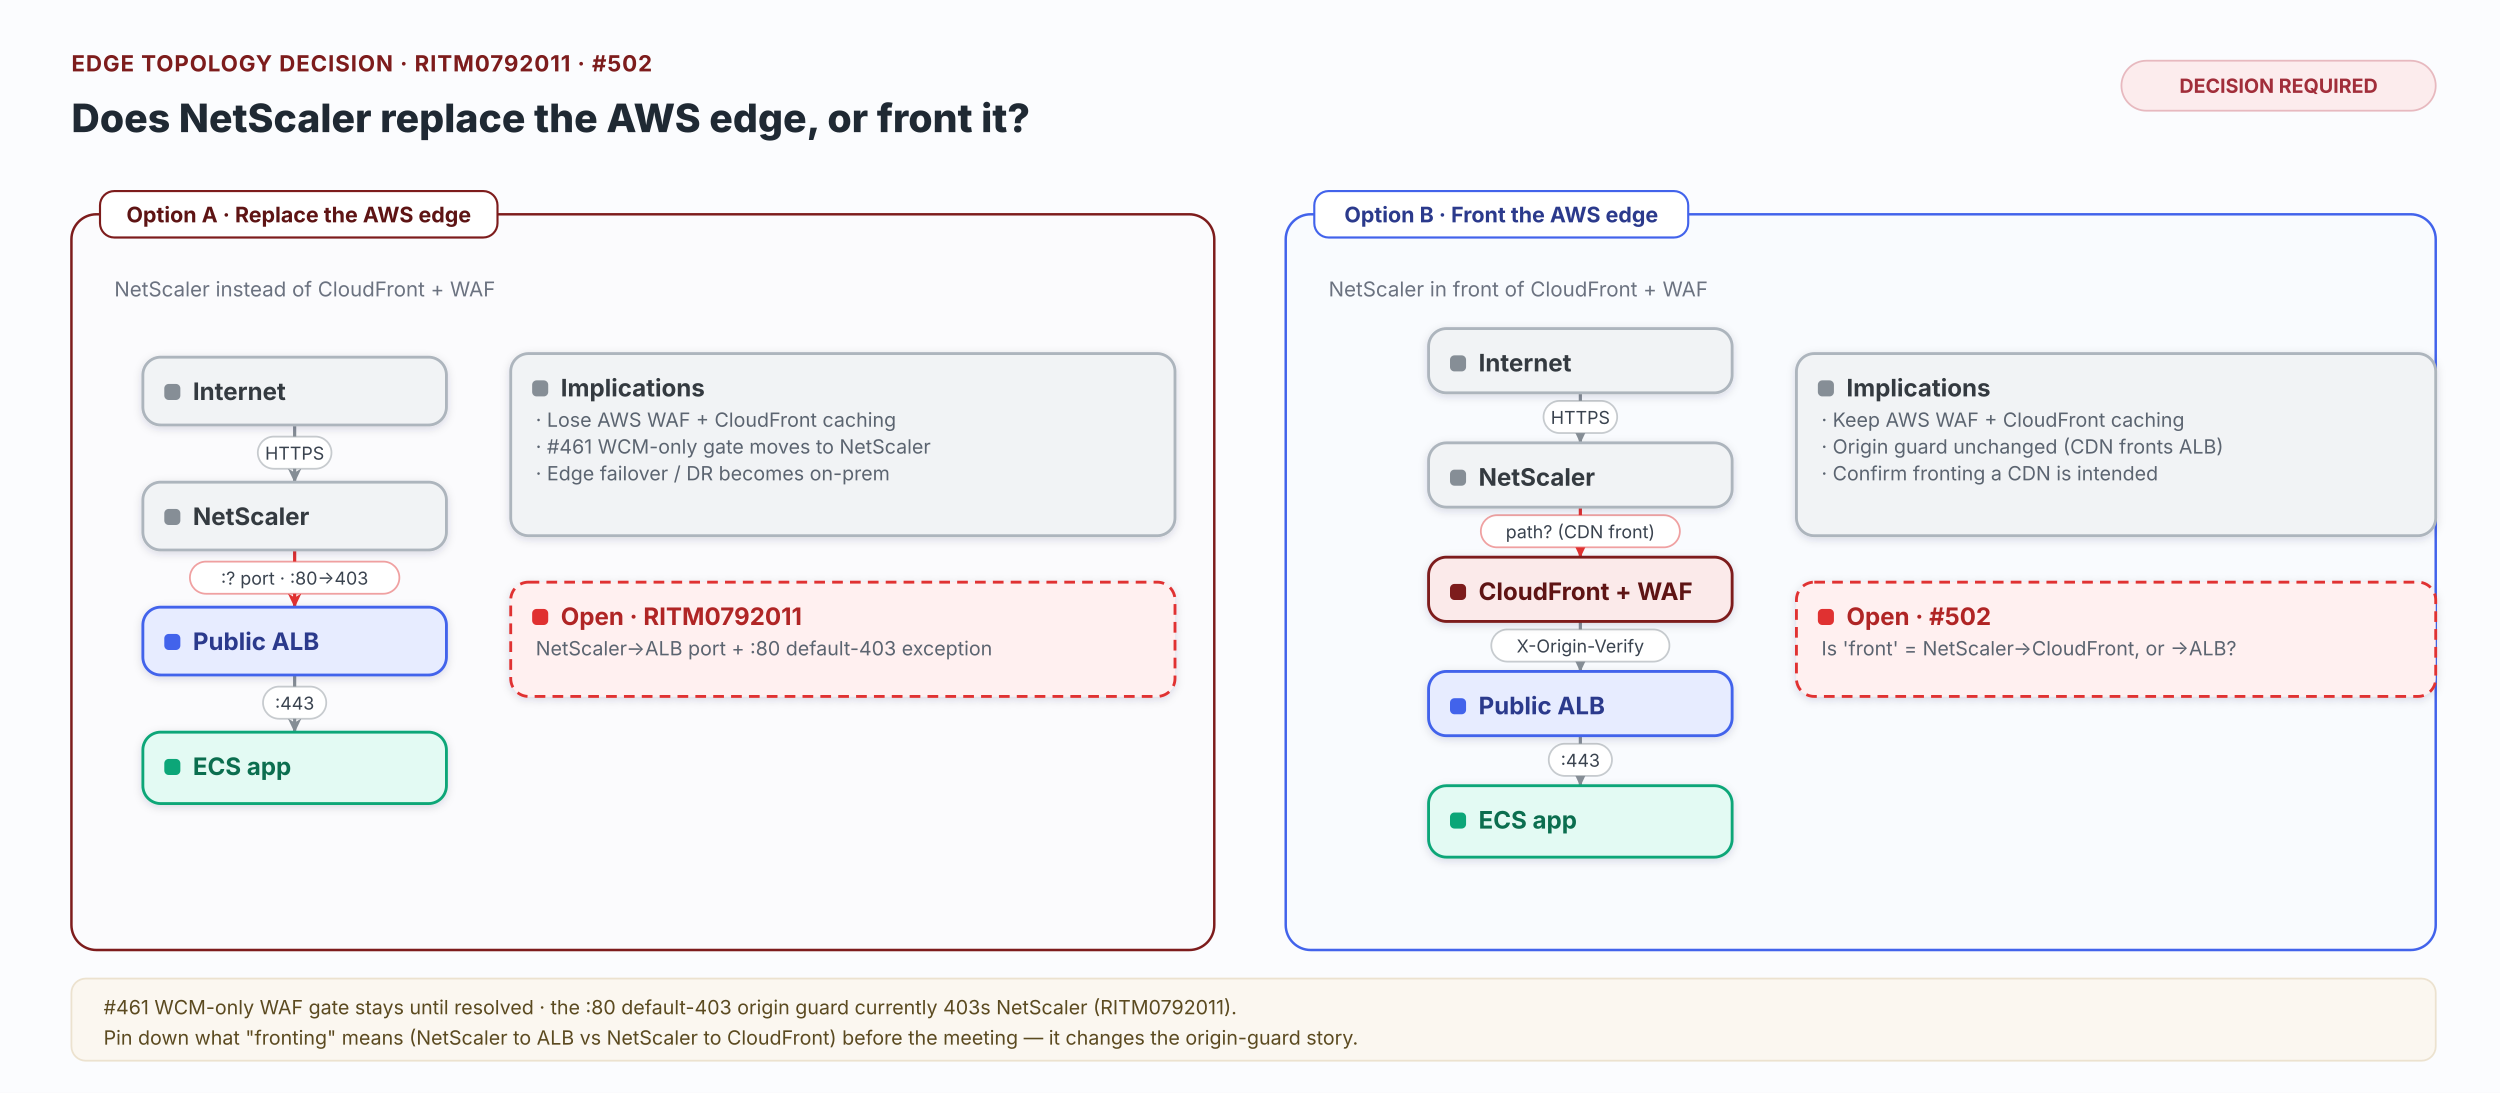
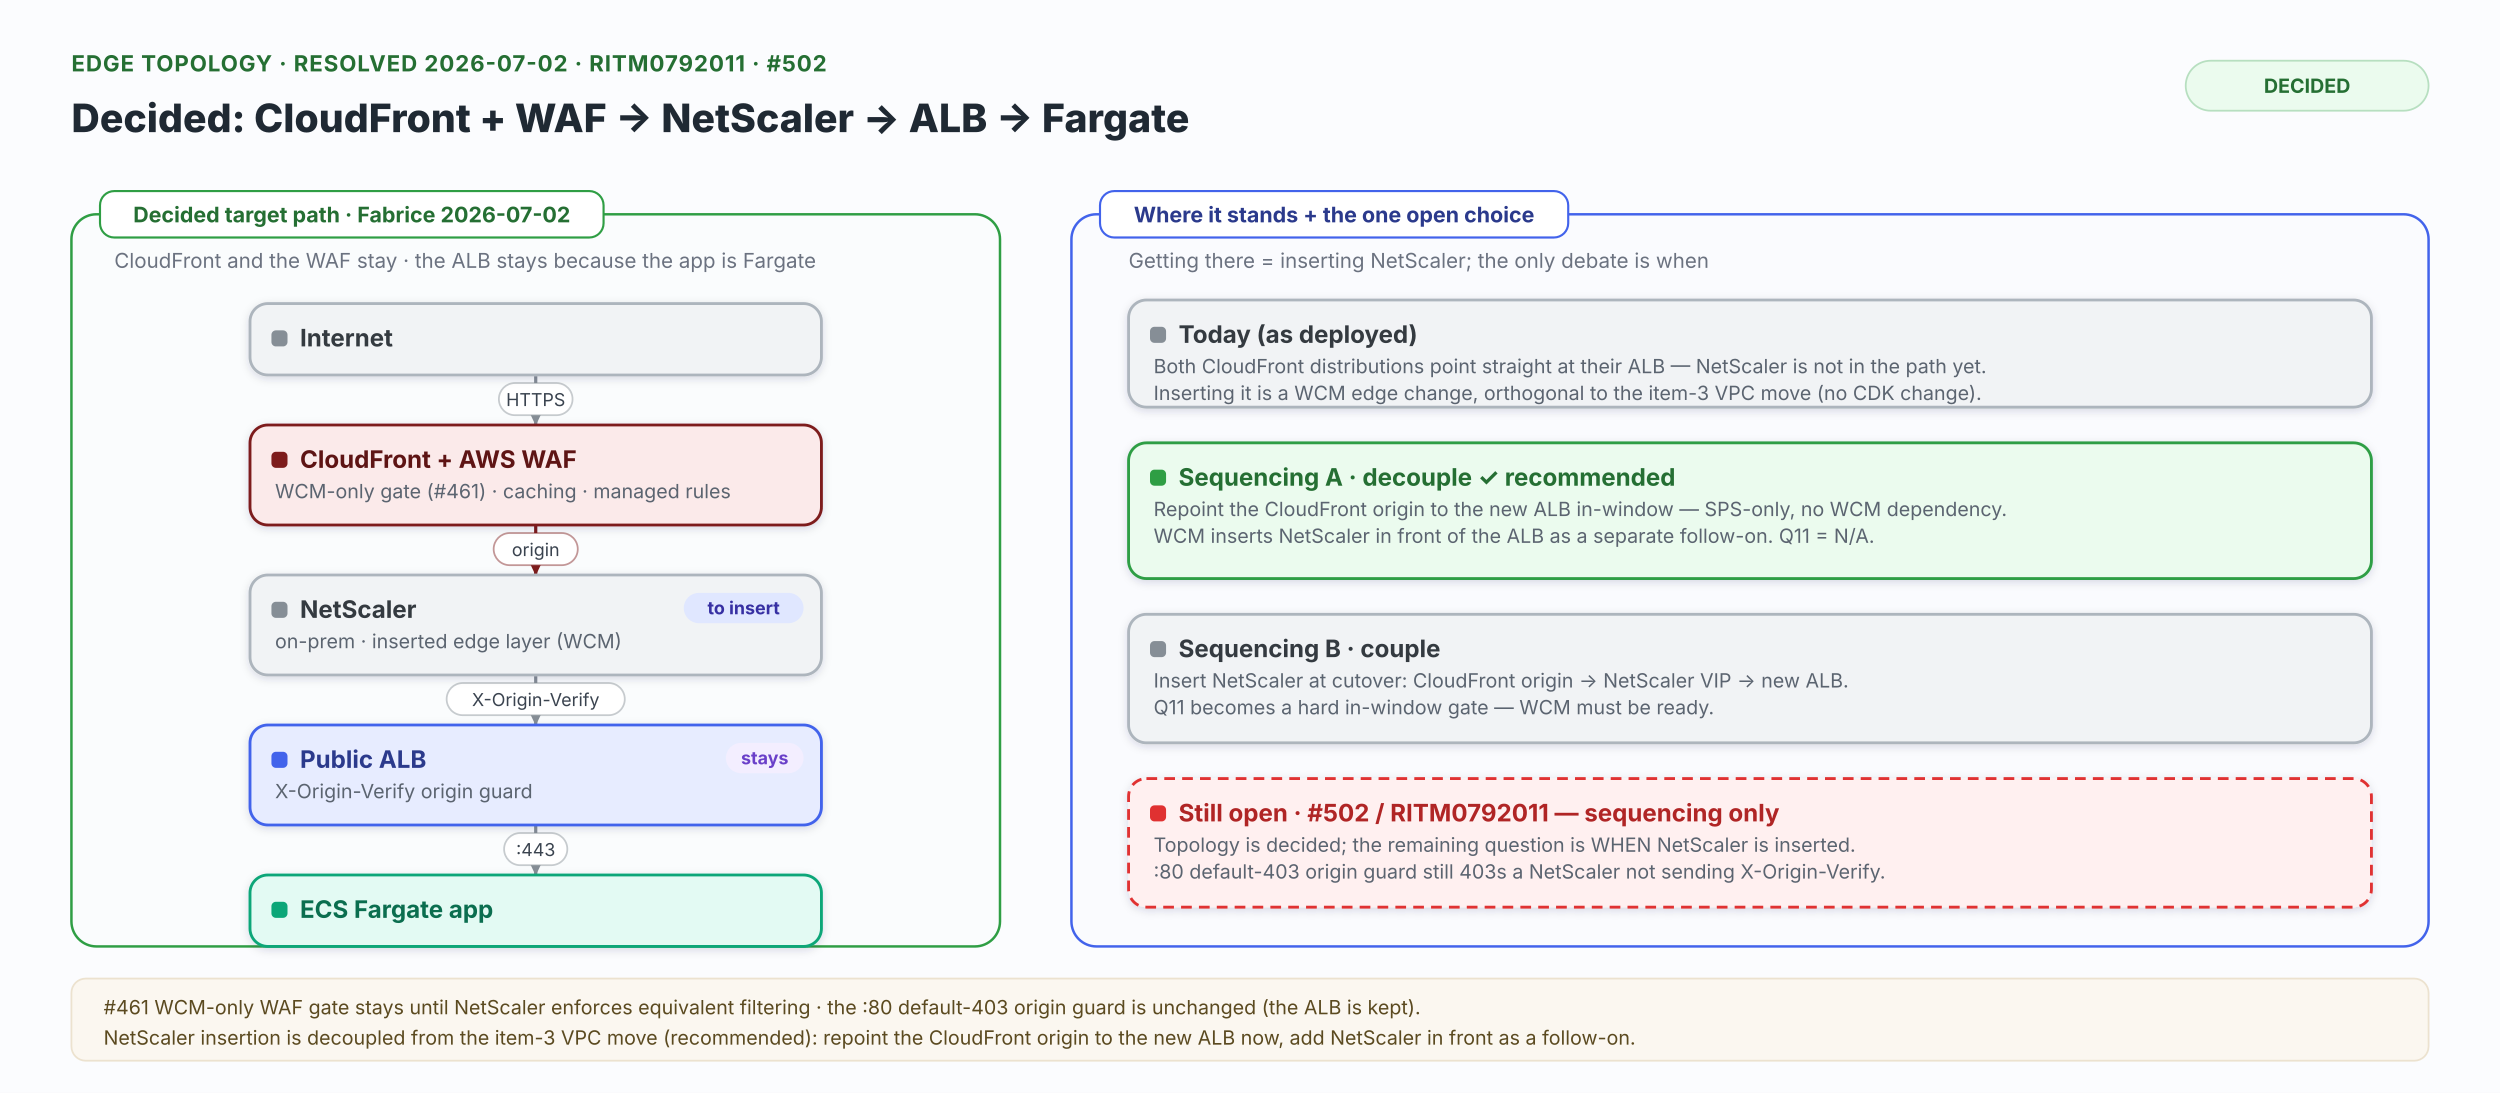
<svg xmlns="http://www.w3.org/2000/svg" viewBox="0 0 1400 612" width="1400" height="612" font-family="Inter,-apple-system,Segoe UI,Helvetica,Arial,sans-serif">
  <rect width="100%" height="100%" fill="#fbfcfe" />
  <defs>
    <filter id="sh" x="-25%" y="-25%" width="150%" height="150%">
      <feDropShadow dx="0" dy="1.4" stdDeviation="2.4" flood-color="#0b1f3a" flood-opacity="0.14" />
    </filter>
    <marker id="mGray" viewBox="0 0 10 10" refX="9" refY="5" markerWidth="9" markerHeight="9" markerUnits="userSpaceOnUse" orient="auto-start-reverse">
      <path d="M0.5,0.8 L9.4,5 L0.5,9.2 L3,5 Z" fill="#868e96" />
    </marker>
    <marker id="mMaroon" viewBox="0 0 10 10" refX="9" refY="5" markerWidth="9" markerHeight="9" markerUnits="userSpaceOnUse" orient="auto-start-reverse">
      <path d="M0.5,0.8 L9.4,5 L0.5,9.2 L3,5 Z" fill="#7d1c1c" />
    </marker>
    <marker id="mRed" viewBox="0 0 10 10" refX="9" refY="5" markerWidth="9" markerHeight="9" markerUnits="userSpaceOnUse" orient="auto-start-reverse">
      <path d="M0.5,0.8 L9.4,5 L0.5,9.2 L3,5 Z" fill="#e03131" />
    </marker>
    <marker id="mGreen" viewBox="0 0 10 10" refX="9" refY="5" markerWidth="9" markerHeight="9" markerUnits="userSpaceOnUse" orient="auto-start-reverse">
      <path d="M0.5,0.8 L9.4,5 L0.5,9.2 L3,5 Z" fill="#2f9e44" />
    </marker>
    <marker id="mIndigo" viewBox="0 0 10 10" refX="9" refY="5" markerWidth="9" markerHeight="9" markerUnits="userSpaceOnUse" orient="auto-start-reverse">
      <path d="M0.5,0.8 L9.4,5 L0.5,9.2 L3,5 Z" fill="#4263eb" />
    </marker>
    <marker id="mViolet" viewBox="0 0 10 10" refX="9" refY="5" markerWidth="9" markerHeight="9" markerUnits="userSpaceOnUse" orient="auto-start-reverse">
      <path d="M0.5,0.8 L9.4,5 L0.5,9.2 L3,5 Z" fill="#7048e8" />
    </marker>
    <marker id="mAmber" viewBox="0 0 10 10" refX="9" refY="5" markerWidth="9" markerHeight="9" markerUnits="userSpaceOnUse" orient="auto-start-reverse">
      <path d="M0.5,0.8 L9.4,5 L0.5,9.2 L3,5 Z" fill="#f08c00" />
    </marker>
    <marker id="mTeal" viewBox="0 0 10 10" refX="9" refY="5" markerWidth="9" markerHeight="9" markerUnits="userSpaceOnUse" orient="auto-start-reverse">
      <path d="M0.5,0.8 L9.4,5 L0.5,9.2 L3,5 Z" fill="#0ca678" />
    </marker>
  </defs>
-   <rect x="40" y="120" width="640" height="412" rx="14" fill="#fbeaea" fill-opacity="0.06" stroke="#7d1c1c" stroke-width="1.4" />
-   <rect x="720" y="120" width="644" height="412" rx="14" fill="#e7ecff" fill-opacity="0.06" stroke="#4263eb" stroke-width="1.4" />
-   <path d="M165,238 C165,274 165,234 165,270" fill="none" stroke="#868e96" stroke-width="1.8" stroke-linecap="round" marker-end="url(#mGray)" />
-   <path d="M165,308 C165,344 165,304 165,340" fill="none" stroke="#e03131" stroke-width="1.8" stroke-linecap="round" marker-end="url(#mRed)" />
-   <path d="M165,378 C165,414 165,374 165,410" fill="none" stroke="#868e96" stroke-width="1.8" stroke-linecap="round" marker-end="url(#mGray)" />
-   <path d="M885,220 C885,256 885,212 885,248" fill="none" stroke="#868e96" stroke-width="1.8" stroke-linecap="round" marker-end="url(#mGray)" />
-   <path d="M885,284 C885,320 885,276 885,312" fill="none" stroke="#e03131" stroke-width="1.8" stroke-linecap="round" marker-end="url(#mRed)" />
-   <path d="M885,348 C885,384 885,340 885,376" fill="none" stroke="#868e96" stroke-width="1.8" stroke-linecap="round" marker-end="url(#mGray)" />
-   <path d="M885,412 C885,448 885,404 885,440" fill="none" stroke="#868e96" stroke-width="1.8" stroke-linecap="round" marker-end="url(#mGray)" />
-   <rect x="144.375" y="244.5" width="41.25" height="18" rx="9" fill="#ffffff" stroke="#868e96" stroke-opacity="0.45" />
-   <text x="165" y="257.4" font-size="10" fill="#3a434f" text-anchor="middle">HTTPS</text>
-   <rect x="106.35" y="314.5" width="117.3" height="18" rx="9" fill="#ffffff" stroke="#e03131" stroke-opacity="0.45" />
-   <text x="165" y="327.4" font-size="10" fill="#3a434f" text-anchor="middle">:? port · :80-&gt;403</text>
-   <rect x="147.3" y="384.5" width="35.4" height="18" rx="9" fill="#ffffff" stroke="#868e96" stroke-opacity="0.45" />
-   <text x="165" y="397.4" font-size="10" fill="#3a434f" text-anchor="middle">:443</text>
-   <rect x="864.375" y="224.5" width="41.25" height="18" rx="9" fill="#ffffff" stroke="#868e96" stroke-opacity="0.45" />
-   <text x="885" y="237.4" font-size="10" fill="#3a434f" text-anchor="middle">HTTPS</text>
-   <rect x="829.275" y="288.5" width="111.45" height="18" rx="9" fill="#ffffff" stroke="#e03131" stroke-opacity="0.45" />
-   <text x="885" y="301.4" font-size="10" fill="#3a434f" text-anchor="middle">path? (CDN front)</text>
-   <rect x="835.125" y="352.5" width="99.75" height="18" rx="9" fill="#ffffff" stroke="#868e96" stroke-opacity="0.45" />
-   <text x="885" y="365.4" font-size="10" fill="#3a434f" text-anchor="middle">X-Origin-Verify</text>
-   <rect x="867.3" y="416.5" width="35.4" height="18" rx="9" fill="#ffffff" stroke="#868e96" stroke-opacity="0.45" />
-   <text x="885" y="429.4" font-size="10" fill="#3a434f" text-anchor="middle">:443</text>
+   <rect x="40" y="120" width="520" height="410" rx="14" fill="#ebfbee" fill-opacity="0.05" stroke="#2f9e44" stroke-width="1.4" />
+   <rect x="600" y="120" width="760" height="410" rx="14" fill="#e7ecff" fill-opacity="0.04" stroke="#4263eb" stroke-width="1.4" />
+   <path d="M300,210 C300,246 300,202 300,238" fill="none" stroke="#868e96" stroke-width="1.8" stroke-linecap="round" marker-end="url(#mGray)" />
+   <path d="M300,294 C300,330 300,286 300,322" fill="none" stroke="#7d1c1c" stroke-width="1.8" stroke-linecap="round" marker-end="url(#mMaroon)" />
+   <path d="M300,378 C300,414 300,370 300,406" fill="none" stroke="#868e96" stroke-width="1.8" stroke-linecap="round" marker-end="url(#mGray)" />
+   <path d="M300,462 C300,498 300,454 300,490" fill="none" stroke="#868e96" stroke-width="1.8" stroke-linecap="round" marker-end="url(#mGray)" />
+   <rect x="279.375" y="214.5" width="41.25" height="18" rx="9" fill="#ffffff" stroke="#868e96" stroke-opacity="0.45" />
+   <text x="300" y="227.4" font-size="10" fill="#3a434f" text-anchor="middle">HTTPS</text>
+   <rect x="276.45" y="298.5" width="47.1" height="18" rx="9" fill="#ffffff" stroke="#7d1c1c" stroke-opacity="0.45" />
+   <text x="300" y="311.4" font-size="10" fill="#3a434f" text-anchor="middle">origin</text>
+   <rect x="250.125" y="382.5" width="99.75" height="18" rx="9" fill="#ffffff" stroke="#868e96" stroke-opacity="0.45" />
+   <text x="300" y="395.4" font-size="10" fill="#3a434f" text-anchor="middle">X-Origin-Verify</text>
+   <rect x="282.3" y="466.5" width="35.4" height="18" rx="9" fill="#ffffff" stroke="#868e96" stroke-opacity="0.45" />
+   <text x="300" y="479.4" font-size="10" fill="#3a434f" text-anchor="middle">:443</text>
  <g>
-     <rect x="56" y="107" width="222.6" height="26" rx="8" fill="#ffffff" stroke="#7d1c1c" stroke-width="1.2" />
-     <text x="167.3" y="124.5" font-size="12" font-weight="700" fill="#5e1414" text-anchor="middle">Option A · Replace the AWS edge</text>
+     <rect x="56" y="107" width="282" height="26" rx="8" fill="#ffffff" stroke="#2f9e44" stroke-width="1.2" />
+     <text x="197" y="124.5" font-size="12" font-weight="700" fill="#256f33" text-anchor="middle">Decided target path · Fabrice 2026-07-02</text>
  </g>
  <g>
-     <rect x="736" y="107" width="209.4" height="26" rx="8" fill="#ffffff" stroke="#4263eb" stroke-width="1.2" />
-     <text x="840.7" y="124.5" font-size="12" font-weight="700" fill="#2b3a8c" text-anchor="middle">Option B · Front the AWS edge</text>
+     <rect x="616" y="107" width="262.2" height="26" rx="8" fill="#ffffff" stroke="#4263eb" stroke-width="1.2" />
+     <text x="747.1" y="124.5" font-size="12" font-weight="700" fill="#2b3a8c" text-anchor="middle">Where it stands + the one open choice</text>
  </g>
-   <text x="40" y="40" font-size="12.5" font-weight="700" fill="#7d1c1c" letter-spacing="0.5">EDGE TOPOLOGY DECISION · RITM0792011 · #502</text>
-   <text x="40" y="74" font-size="22" font-weight="800" fill="#1f2933">Does NetScaler replace the AWS edge, or front it?</text>
-   <rect x="1188" y="34" width="176" height="28" rx="14" fill="#fceced" stroke="#e7b9bf" />
-   <text x="1276" y="52" font-size="11" font-weight="700" fill="#a12e3a" text-anchor="middle">DECISION REQUIRED</text>
-   <text x="64" y="166" font-size="11.5" fill="#6b7280">NetScaler instead of CloudFront + WAF</text>
-   <text x="744" y="166" font-size="11.5" fill="#6b7280">NetScaler in front of CloudFront + WAF</text>
-   <rect x="40" y="548" width="1324" height="46" rx="8" fill="#fbf7f0" stroke="#ece2cf" />
-   <text x="58" y="568" font-size="11" fill="#5b4a20">#461 WCM-only WAF gate stays until resolved · the :80 default-403 origin guard currently 403s NetScaler (RITM0792011).</text>
-   <text x="58" y="585" font-size="11" fill="#5b4a20">Pin down what "fronting" means (NetScaler to ALB vs NetScaler to CloudFront) before the meeting — it changes the origin-guard story.</text>
+   <text x="40" y="40" font-size="12.5" font-weight="700" fill="#256f33" letter-spacing="0.5">EDGE TOPOLOGY · RESOLVED 2026-07-02 · RITM0792011 · #502</text>
+   <text x="40" y="74" font-size="22" font-weight="800" fill="#1f2933">Decided: CloudFront + WAF → NetScaler → ALB → Fargate</text>
+   <rect x="1224" y="34" width="136" height="28" rx="14" fill="#ebfbee" stroke="#b7dfc0" />
+   <text x="1292" y="52" font-size="11" font-weight="700" fill="#256f33" text-anchor="middle">DECIDED</text>
+   <text x="64" y="150" font-size="11.5" fill="#6b7280">CloudFront and the WAF stay · the ALB stays because the app is Fargate</text>
+   <text x="632" y="150" font-size="11.5" fill="#6b7280">Getting there = inserting NetScaler; the only debate is when</text>
+   <rect x="40" y="548" width="1320" height="46" rx="8" fill="#fbf7f0" stroke="#ece2cf" />
+   <text x="58" y="568" font-size="11" fill="#5b4a20">#461 WCM-only WAF gate stays until NetScaler enforces equivalent filtering · the :80 default-403 origin guard is unchanged (the ALB is kept).</text>
+   <text x="58" y="585" font-size="11" fill="#5b4a20">NetScaler insertion is decoupled from the item-3 VPC move (recommended): repoint the CloudFront origin to the new ALB now, add NetScaler in front as a follow-on.</text>
  <g>
-     <rect x="80" y="200" width="170" height="38" rx="10" fill="#f1f3f5" stroke="#adb5bd" stroke-width="1.6" filter="url(#sh)" />
-     <rect x="92" y="215" width="9" height="9" rx="2.5" fill="#868e96" />
-     <text x="108" y="224" font-size="13.5" font-weight="700" fill="#343a40">Internet</text>
+     <rect x="140" y="170" width="320" height="40" rx="10" fill="#f1f3f5" stroke="#adb5bd" stroke-width="1.6" filter="url(#sh)" />
+     <rect x="152" y="185" width="9" height="9" rx="2.5" fill="#868e96" />
+     <text x="168" y="194" font-size="13.5" font-weight="700" fill="#343a40">Internet</text>
  </g>
  <g>
-     <rect x="80" y="270" width="170" height="38" rx="10" fill="#f1f3f5" stroke="#adb5bd" stroke-width="1.6" filter="url(#sh)" />
-     <rect x="92" y="285" width="9" height="9" rx="2.5" fill="#868e96" />
-     <text x="108" y="294" font-size="13.5" font-weight="700" fill="#343a40">NetScaler</text>
+     <rect x="140" y="238" width="320" height="56" rx="10" fill="#fbeaea" stroke="#7d1c1c" stroke-width="1.6" filter="url(#sh)" />
+     <rect x="152" y="253" width="9" height="9" rx="2.5" fill="#7d1c1c" />
+     <text x="168" y="262" font-size="13.5" font-weight="700" fill="#5e1414">CloudFront + AWS WAF</text>
+     <text x="154" y="279" font-size="11" fill="#5b6470">WCM-only gate (#461) · caching · managed rules</text>
  </g>
  <g>
-     <rect x="80" y="340" width="170" height="38" rx="10" fill="#e7ecff" stroke="#4263eb" stroke-width="1.6" filter="url(#sh)" />
-     <rect x="92" y="355" width="9" height="9" rx="2.5" fill="#4263eb" />
-     <text x="108" y="364" font-size="13.5" font-weight="700" fill="#2b3a8c">Public ALB</text>
+     <rect x="140" y="322" width="320" height="56" rx="10" fill="#f1f3f5" stroke="#adb5bd" stroke-width="1.6" filter="url(#sh)" />
+     <rect x="152" y="337" width="9" height="9" rx="2.5" fill="#868e96" />
+     <text x="168" y="346" font-size="13.5" font-weight="700" fill="#343a40">NetScaler</text>
+     <text x="154" y="363" font-size="11" fill="#5b6470">on-prem · inserted edge layer (WCM)</text>
+     <rect x="382.9" y="332" width="67.1" height="17" rx="8.5" fill="#e0e7ff" />
+     <text x="416.45" y="344" font-size="10" font-weight="700" fill="#3730a3" text-anchor="middle">to insert</text>
  </g>
  <g>
-     <rect x="80" y="410" width="170" height="40" rx="10" fill="#e3faf3" stroke="#0ca678" stroke-width="1.6" filter="url(#sh)" />
-     <rect x="92" y="425" width="9" height="9" rx="2.5" fill="#0ca678" />
-     <text x="108" y="434" font-size="13.5" font-weight="700" fill="#0b6e4f">ECS app</text>
+     <rect x="140" y="406" width="320" height="56" rx="10" fill="#e7ecff" stroke="#4263eb" stroke-width="1.6" filter="url(#sh)" />
+     <rect x="152" y="421" width="9" height="9" rx="2.5" fill="#4263eb" />
+     <text x="168" y="430" font-size="13.5" font-weight="700" fill="#2b3a8c">Public ALB</text>
+     <text x="154" y="447" font-size="11" fill="#5b6470">X-Origin-Verify origin guard</text>
+     <rect x="406.5" y="416" width="43.5" height="17" rx="8.5" fill="#f3eeff" />
+     <text x="428.25" y="428" font-size="10" font-weight="700" fill="#6a40c9" text-anchor="middle">stays</text>
  </g>
  <g>
-     <rect x="286" y="198" width="372" height="102" rx="10" fill="#f1f3f5" stroke="#adb5bd" stroke-width="1.6" filter="url(#sh)" />
-     <rect x="298" y="213" width="9" height="9" rx="2.5" fill="#868e96" />
-     <text x="314" y="222" font-size="13.5" font-weight="700" fill="#343a40">Implications</text>
-     <text x="300" y="239" font-size="11" fill="#5b6470">·  Lose AWS WAF + CloudFront caching</text>
-     <text x="300" y="254" font-size="11" fill="#5b6470">·  #461 WCM-only gate moves to NetScaler</text>
-     <text x="300" y="269" font-size="11" fill="#5b6470">·  Edge failover / DR becomes on-prem</text>
+     <rect x="140" y="490" width="320" height="40" rx="10" fill="#e3faf3" stroke="#0ca678" stroke-width="1.6" filter="url(#sh)" />
+     <rect x="152" y="505" width="9" height="9" rx="2.5" fill="#0ca678" />
+     <text x="168" y="514" font-size="13.5" font-weight="700" fill="#0b6e4f">ECS Fargate app</text>
  </g>
  <g>
-     <rect x="286" y="326" width="372" height="64" rx="10" fill="#fff0f0" stroke="#e03131" stroke-width="1.6" stroke-dasharray="6 4" filter="url(#sh)" />
-     <rect x="298" y="341" width="9" height="9" rx="2.5" fill="#e03131" />
-     <text x="314" y="350" font-size="13.5" font-weight="700" fill="#b02525">Open · RITM0792011</text>
-     <text x="300" y="367" font-size="11" fill="#5b6470">NetScaler-&gt;ALB port + :80 default-403 exception</text>
+     <rect x="632" y="168" width="696" height="60" rx="10" fill="#f1f3f5" stroke="#adb5bd" stroke-width="1.6" filter="url(#sh)" />
+     <rect x="644" y="183" width="9" height="9" rx="2.5" fill="#868e96" />
+     <text x="660" y="192" font-size="13.5" font-weight="700" fill="#343a40">Today (as deployed)</text>
+     <text x="646" y="209" font-size="11" fill="#5b6470">Both CloudFront distributions point straight at their ALB — NetScaler is not in the path yet.</text>
+     <text x="646" y="224" font-size="11" fill="#5b6470">Inserting it is a WCM edge change, orthogonal to the item-3 VPC move (no CDK change).</text>
  </g>
  <g>
-     <rect x="800" y="184" width="170" height="36" rx="10" fill="#f1f3f5" stroke="#adb5bd" stroke-width="1.6" filter="url(#sh)" />
-     <rect x="812" y="199" width="9" height="9" rx="2.5" fill="#868e96" />
-     <text x="828" y="208" font-size="13.5" font-weight="700" fill="#343a40">Internet</text>
+     <rect x="632" y="248" width="696" height="76" rx="10" fill="#ebfbee" stroke="#2f9e44" stroke-width="1.6" filter="url(#sh)" />
+     <rect x="644" y="263" width="9" height="9" rx="2.5" fill="#2f9e44" />
+     <text x="660" y="272" font-size="13.5" font-weight="700" fill="#256f33">Sequencing A · decouple   ✓ recommended</text>
+     <text x="646" y="289" font-size="11" fill="#5b6470">Repoint the CloudFront origin to the new ALB in-window — SPS-only, no WCM dependency.</text>
+     <text x="646" y="304" font-size="11" fill="#5b6470">WCM inserts NetScaler in front of the ALB as a separate follow-on. Q11 = N/A.</text>
  </g>
  <g>
-     <rect x="800" y="248" width="170" height="36" rx="10" fill="#f1f3f5" stroke="#adb5bd" stroke-width="1.6" filter="url(#sh)" />
-     <rect x="812" y="263" width="9" height="9" rx="2.5" fill="#868e96" />
-     <text x="828" y="272" font-size="13.5" font-weight="700" fill="#343a40">NetScaler</text>
+     <rect x="632" y="344" width="696" height="72" rx="10" fill="#f1f3f5" stroke="#adb5bd" stroke-width="1.6" filter="url(#sh)" />
+     <rect x="644" y="359" width="9" height="9" rx="2.5" fill="#868e96" />
+     <text x="660" y="368" font-size="13.5" font-weight="700" fill="#343a40">Sequencing B · couple</text>
+     <text x="646" y="385" font-size="11" fill="#5b6470">Insert NetScaler at cutover: CloudFront origin → NetScaler VIP → new ALB.</text>
+     <text x="646" y="400" font-size="11" fill="#5b6470">Q11 becomes a hard in-window gate — WCM must be ready.</text>
  </g>
  <g>
-     <rect x="800" y="312" width="170" height="36" rx="10" fill="#fbeaea" stroke="#7d1c1c" stroke-width="1.6" filter="url(#sh)" />
-     <rect x="812" y="327" width="9" height="9" rx="2.5" fill="#7d1c1c" />
-     <text x="828" y="336" font-size="13.5" font-weight="700" fill="#5e1414">CloudFront + WAF</text>
-   </g>
-   <g>
-     <rect x="800" y="376" width="170" height="36" rx="10" fill="#e7ecff" stroke="#4263eb" stroke-width="1.6" filter="url(#sh)" />
-     <rect x="812" y="391" width="9" height="9" rx="2.5" fill="#4263eb" />
-     <text x="828" y="400" font-size="13.5" font-weight="700" fill="#2b3a8c">Public ALB</text>
-   </g>
-   <g>
-     <rect x="800" y="440" width="170" height="40" rx="10" fill="#e3faf3" stroke="#0ca678" stroke-width="1.6" filter="url(#sh)" />
-     <rect x="812" y="455" width="9" height="9" rx="2.5" fill="#0ca678" />
-     <text x="828" y="464" font-size="13.5" font-weight="700" fill="#0b6e4f">ECS app</text>
-   </g>
-   <g>
-     <rect x="1006" y="198" width="358" height="102" rx="10" fill="#f1f3f5" stroke="#adb5bd" stroke-width="1.6" filter="url(#sh)" />
-     <rect x="1018" y="213" width="9" height="9" rx="2.5" fill="#868e96" />
-     <text x="1034" y="222" font-size="13.5" font-weight="700" fill="#343a40">Implications</text>
-     <text x="1020" y="239" font-size="11" fill="#5b6470">·  Keep AWS WAF + CloudFront caching</text>
-     <text x="1020" y="254" font-size="11" fill="#5b6470">·  Origin guard unchanged (CDN fronts ALB)</text>
-     <text x="1020" y="269" font-size="11" fill="#5b6470">·  Confirm fronting a CDN is intended</text>
-   </g>
-   <g>
-     <rect x="1006" y="326" width="358" height="64" rx="10" fill="#fff0f0" stroke="#e03131" stroke-width="1.6" stroke-dasharray="6 4" filter="url(#sh)" />
-     <rect x="1018" y="341" width="9" height="9" rx="2.5" fill="#e03131" />
-     <text x="1034" y="350" font-size="13.5" font-weight="700" fill="#b02525">Open · #502</text>
-     <text x="1020" y="367" font-size="11" fill="#5b6470">Is 'front' = NetScaler-&gt;CloudFront, or -&gt;ALB?</text>
+     <rect x="632" y="436" width="696" height="72" rx="10" fill="#fff0f0" stroke="#e03131" stroke-width="1.6" stroke-dasharray="6 4" filter="url(#sh)" />
+     <rect x="644" y="451" width="9" height="9" rx="2.5" fill="#e03131" />
+     <text x="660" y="460" font-size="13.5" font-weight="700" fill="#b02525">Still open · #502 / RITM0792011 — sequencing only</text>
+     <text x="646" y="477" font-size="11" fill="#5b6470">Topology is decided; the remaining question is WHEN NetScaler is inserted.</text>
+     <text x="646" y="492" font-size="11" fill="#5b6470">:80 default-403 origin guard still 403s a NetScaler not sending X-Origin-Verify.</text>
  </g>
</svg>
